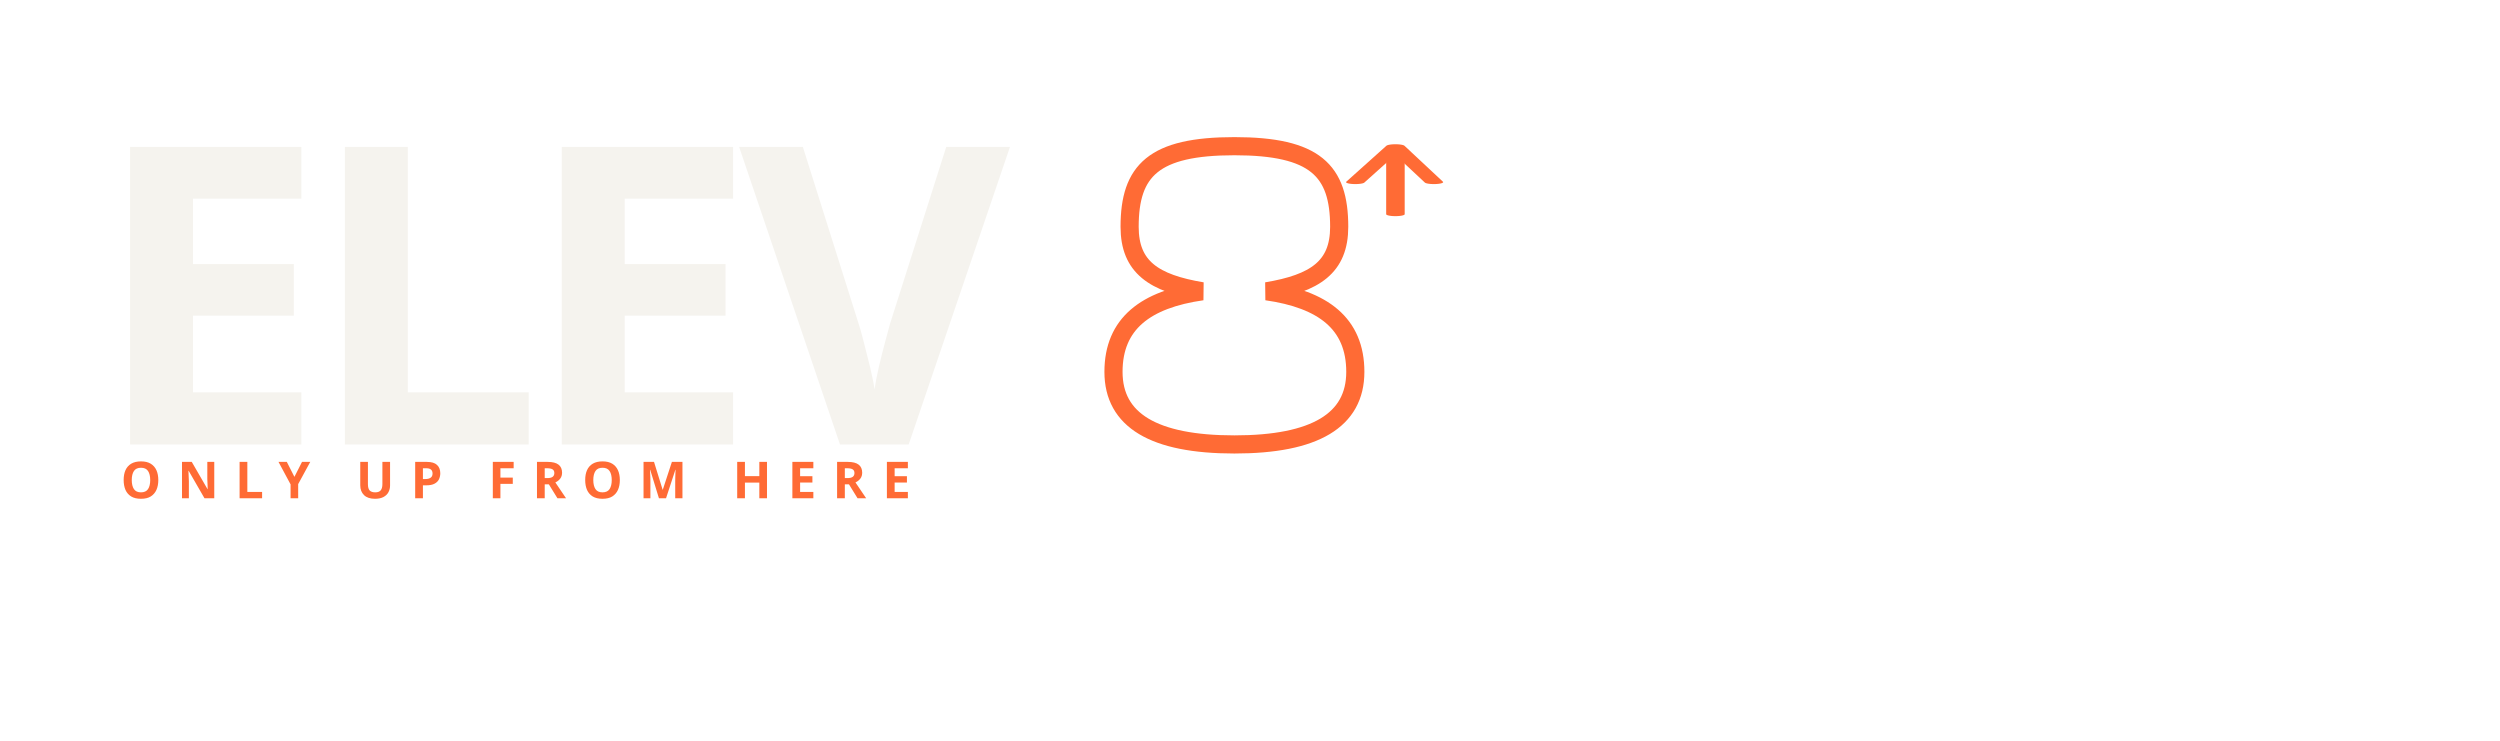
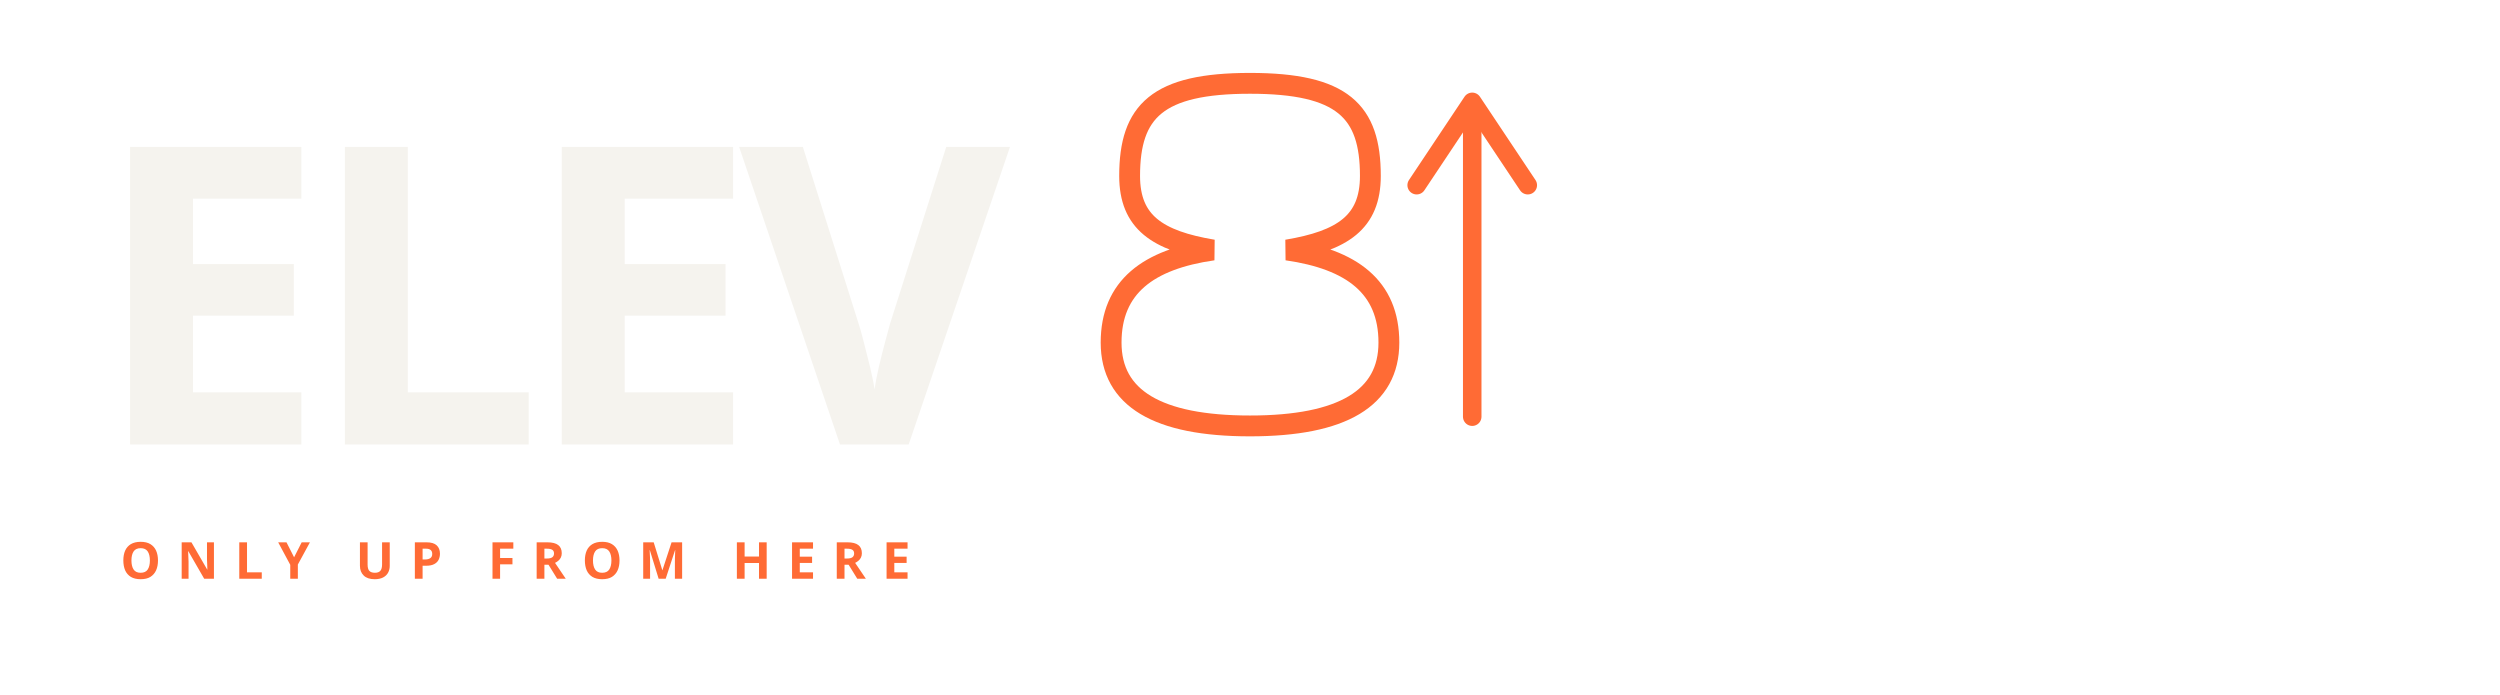
- <svg xmlns="http://www.w3.org/2000/svg" width="540" height="160" viewBox="0 0 540 160" fill="none">
-   <g transform="translate(20,96)">
-     <text x="0" y="0" style="font-family:'Syne',sans-serif;font-weight:800;font-size:90px;fill:#F5F3EE;letter-spacing:-4px">ELEV</text>
-   </g>
-   <g transform="matrix(0.870592,0,0,0.870592,-3.252002,12.42314)">
-     <path d="M310,22C330,22 336,28 336,42C336,52 330,56 318,58C332,60 340,66 340,78C340,90 330,96 310,96C290,96 280,90 280,78C280,66 288,60 302,58C290,56 284,52 284,42C284,28 290,22 310,22Z" fill="none" stroke="#FF6B35" stroke-width="4.5" />
-   </g>
-   <g transform="matrix(1,0,0,0.209869,-56.5866,26.53933)">
-     <path d="M358,94L358,28" fill="none" stroke="#FF6B35" stroke-width="4" stroke-linecap="round" />
-   </g>
-   <g transform="matrix(1,0,0,0.209869,-56.5866,26.53933)">
-     <path d="M349.336,61L358,24L366.308,61" fill="none" stroke="#FF6B35" stroke-width="4" stroke-linecap="round" stroke-linejoin="round" />
-   </g>
-   <g transform="translate(26.06982,107.6285)">
-     <text x="0" y="0" style="font-family:'Syne',sans-serif;font-weight:700;font-size:11px;fill:#FF6B35;letter-spacing:3.5px">ONLY UP FROM HERE</text>
-   </g>
+ <svg xmlns="http://www.w3.org/2000/svg" width="540" height="150" viewBox="0 0 540 150" fill="none">
+   <text x="20" y="96" style="font-family:'Syne',sans-serif;font-weight:800;font-size:90px;fill:#F5F3EE;letter-spacing:-4px">ELEV</text>
+   <path d="M270 18 C290 18,296 24,296 38 C296 48,290 52,278 54 C292 56,300 62,300 74 C300 86,290 92,270 92 C250 92,240 86,240 74 C240 62,248 56,262 54 C250 52,244 48,244 38 C244 24,250 18,270 18Z" stroke="#FF6B35" stroke-width="4.5" fill="none" />
+   <line x1="318" y1="90" x2="318" y2="24" stroke="#FF6B35" stroke-width="4" stroke-linecap="round" />
+   <polyline points="306,40 318,22 330,40" fill="none" stroke="#FF6B35" stroke-width="4" stroke-linecap="round" stroke-linejoin="round" />
+   <text x="26" y="125" style="font-family:'Syne',sans-serif;font-weight:700;font-size:11px;fill:#FF6B35;letter-spacing:3.5px">ONLY UP FROM HERE</text>
</svg>
